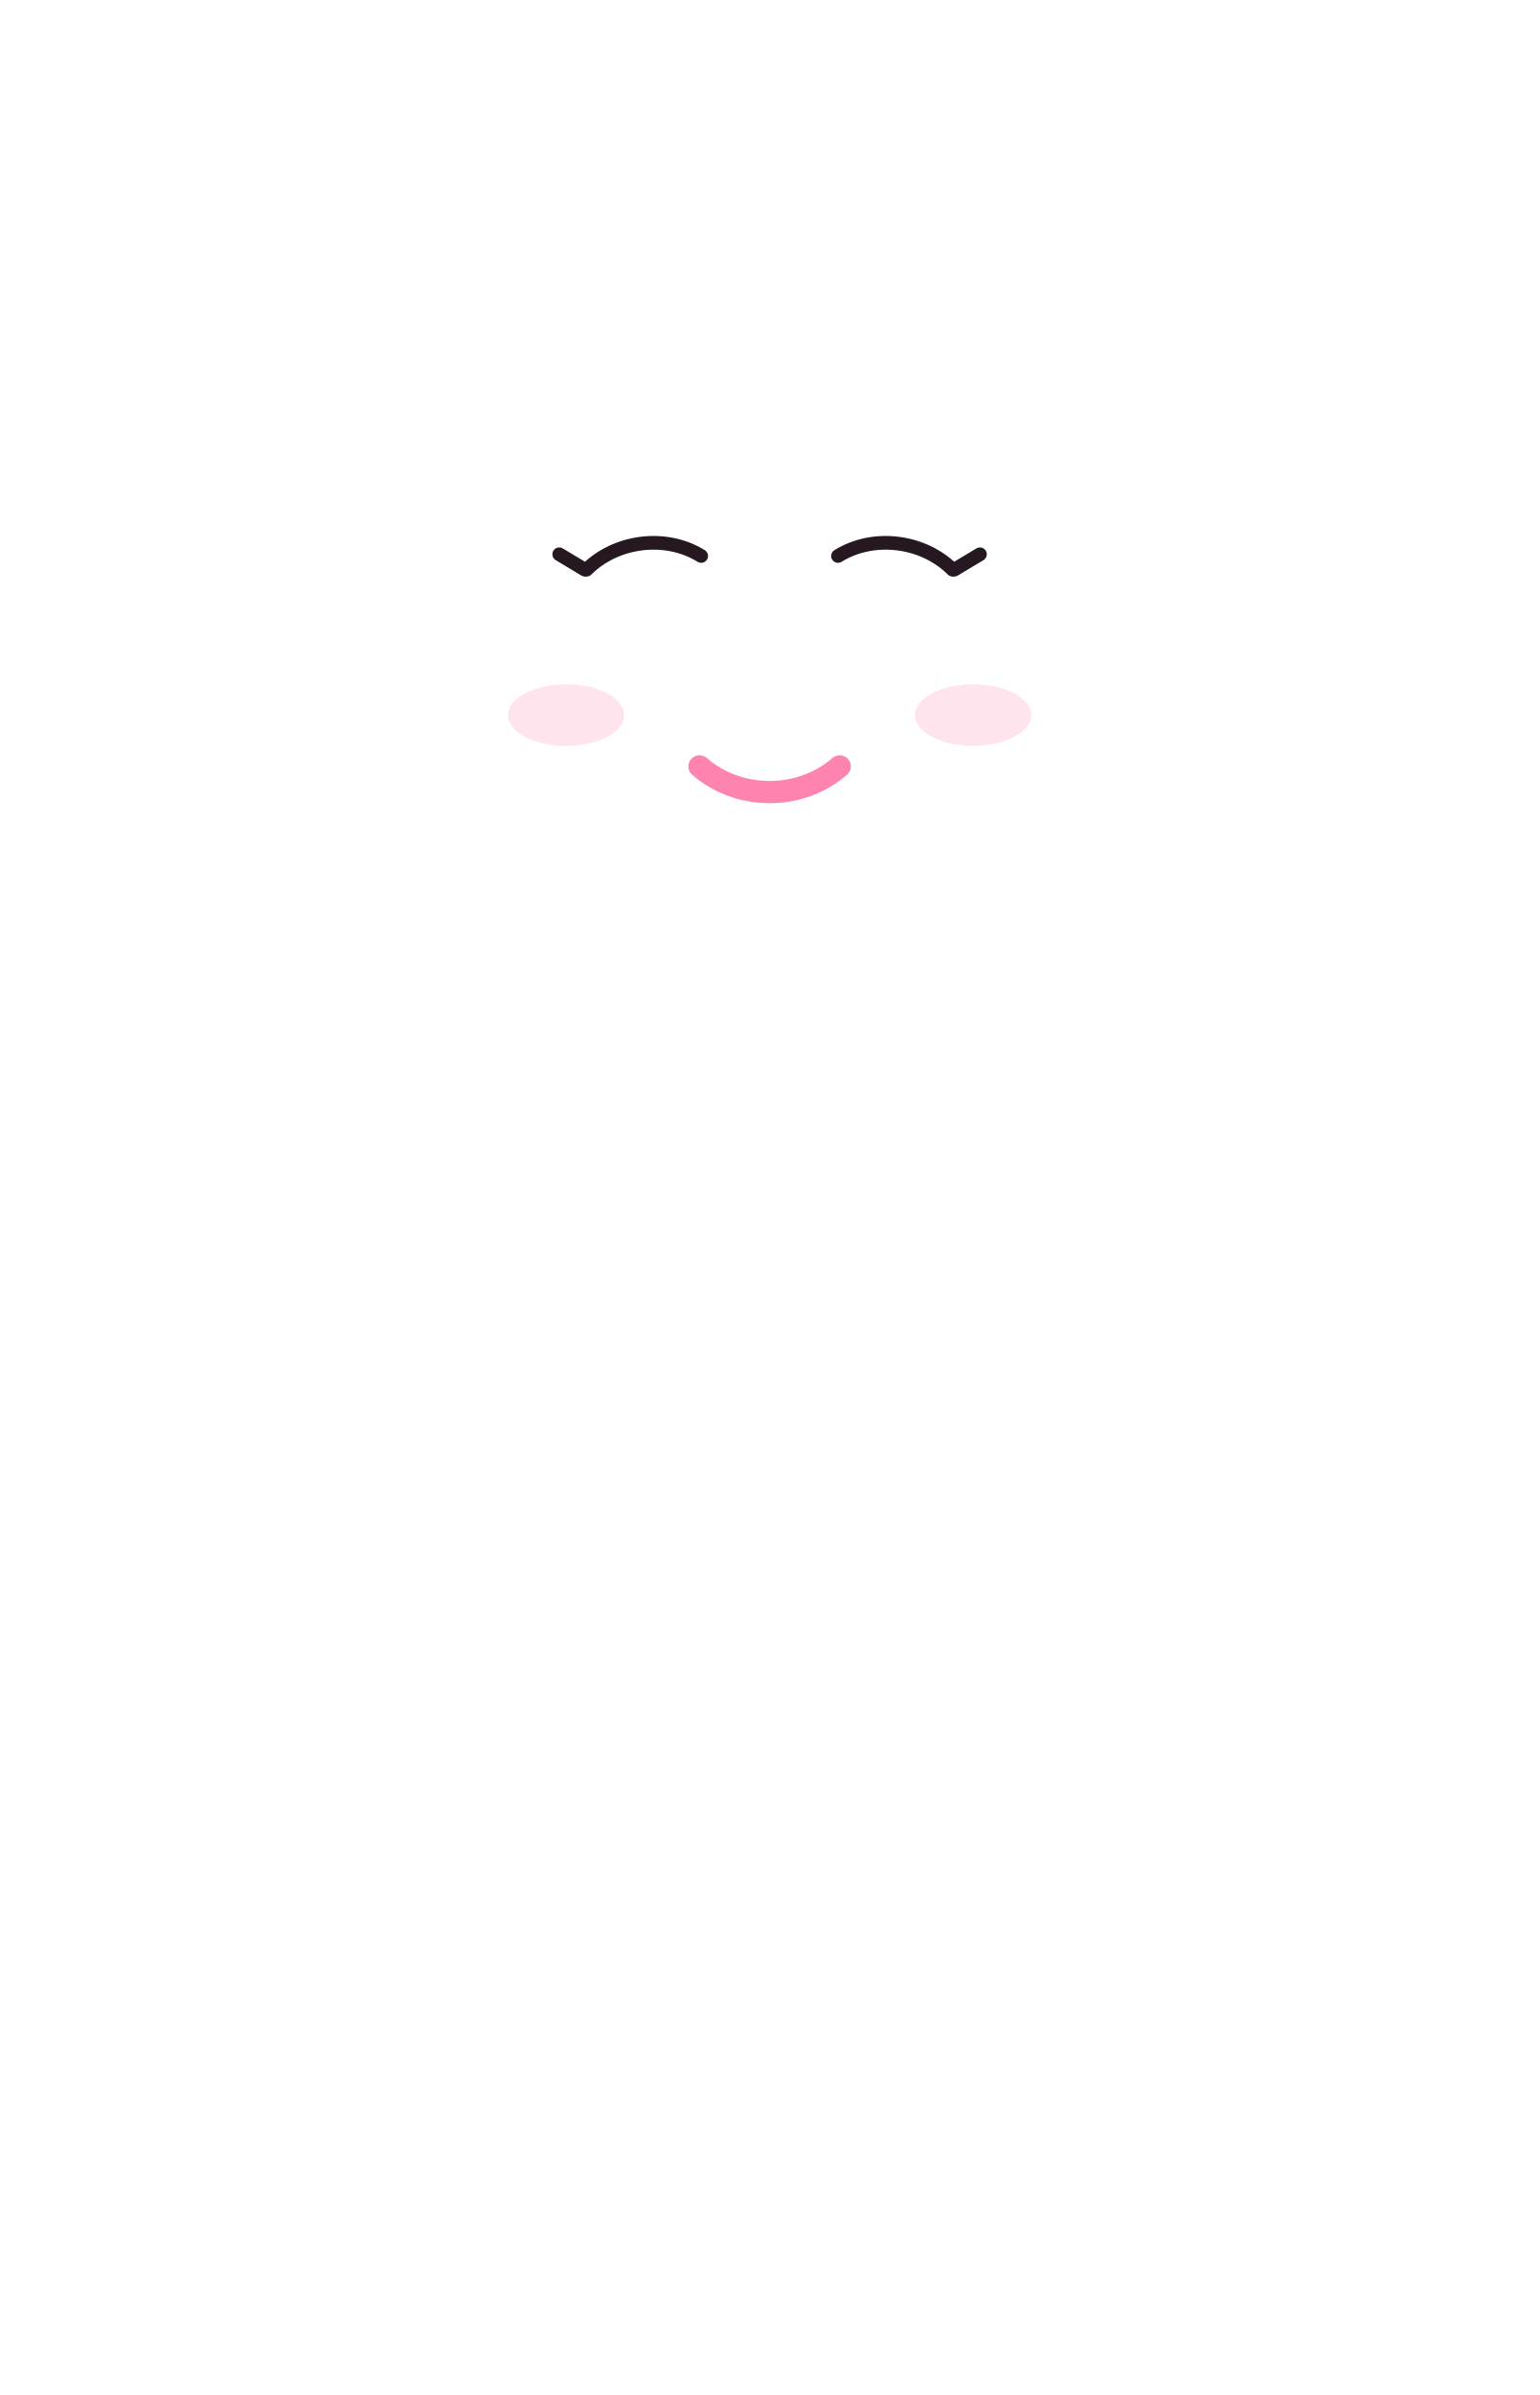
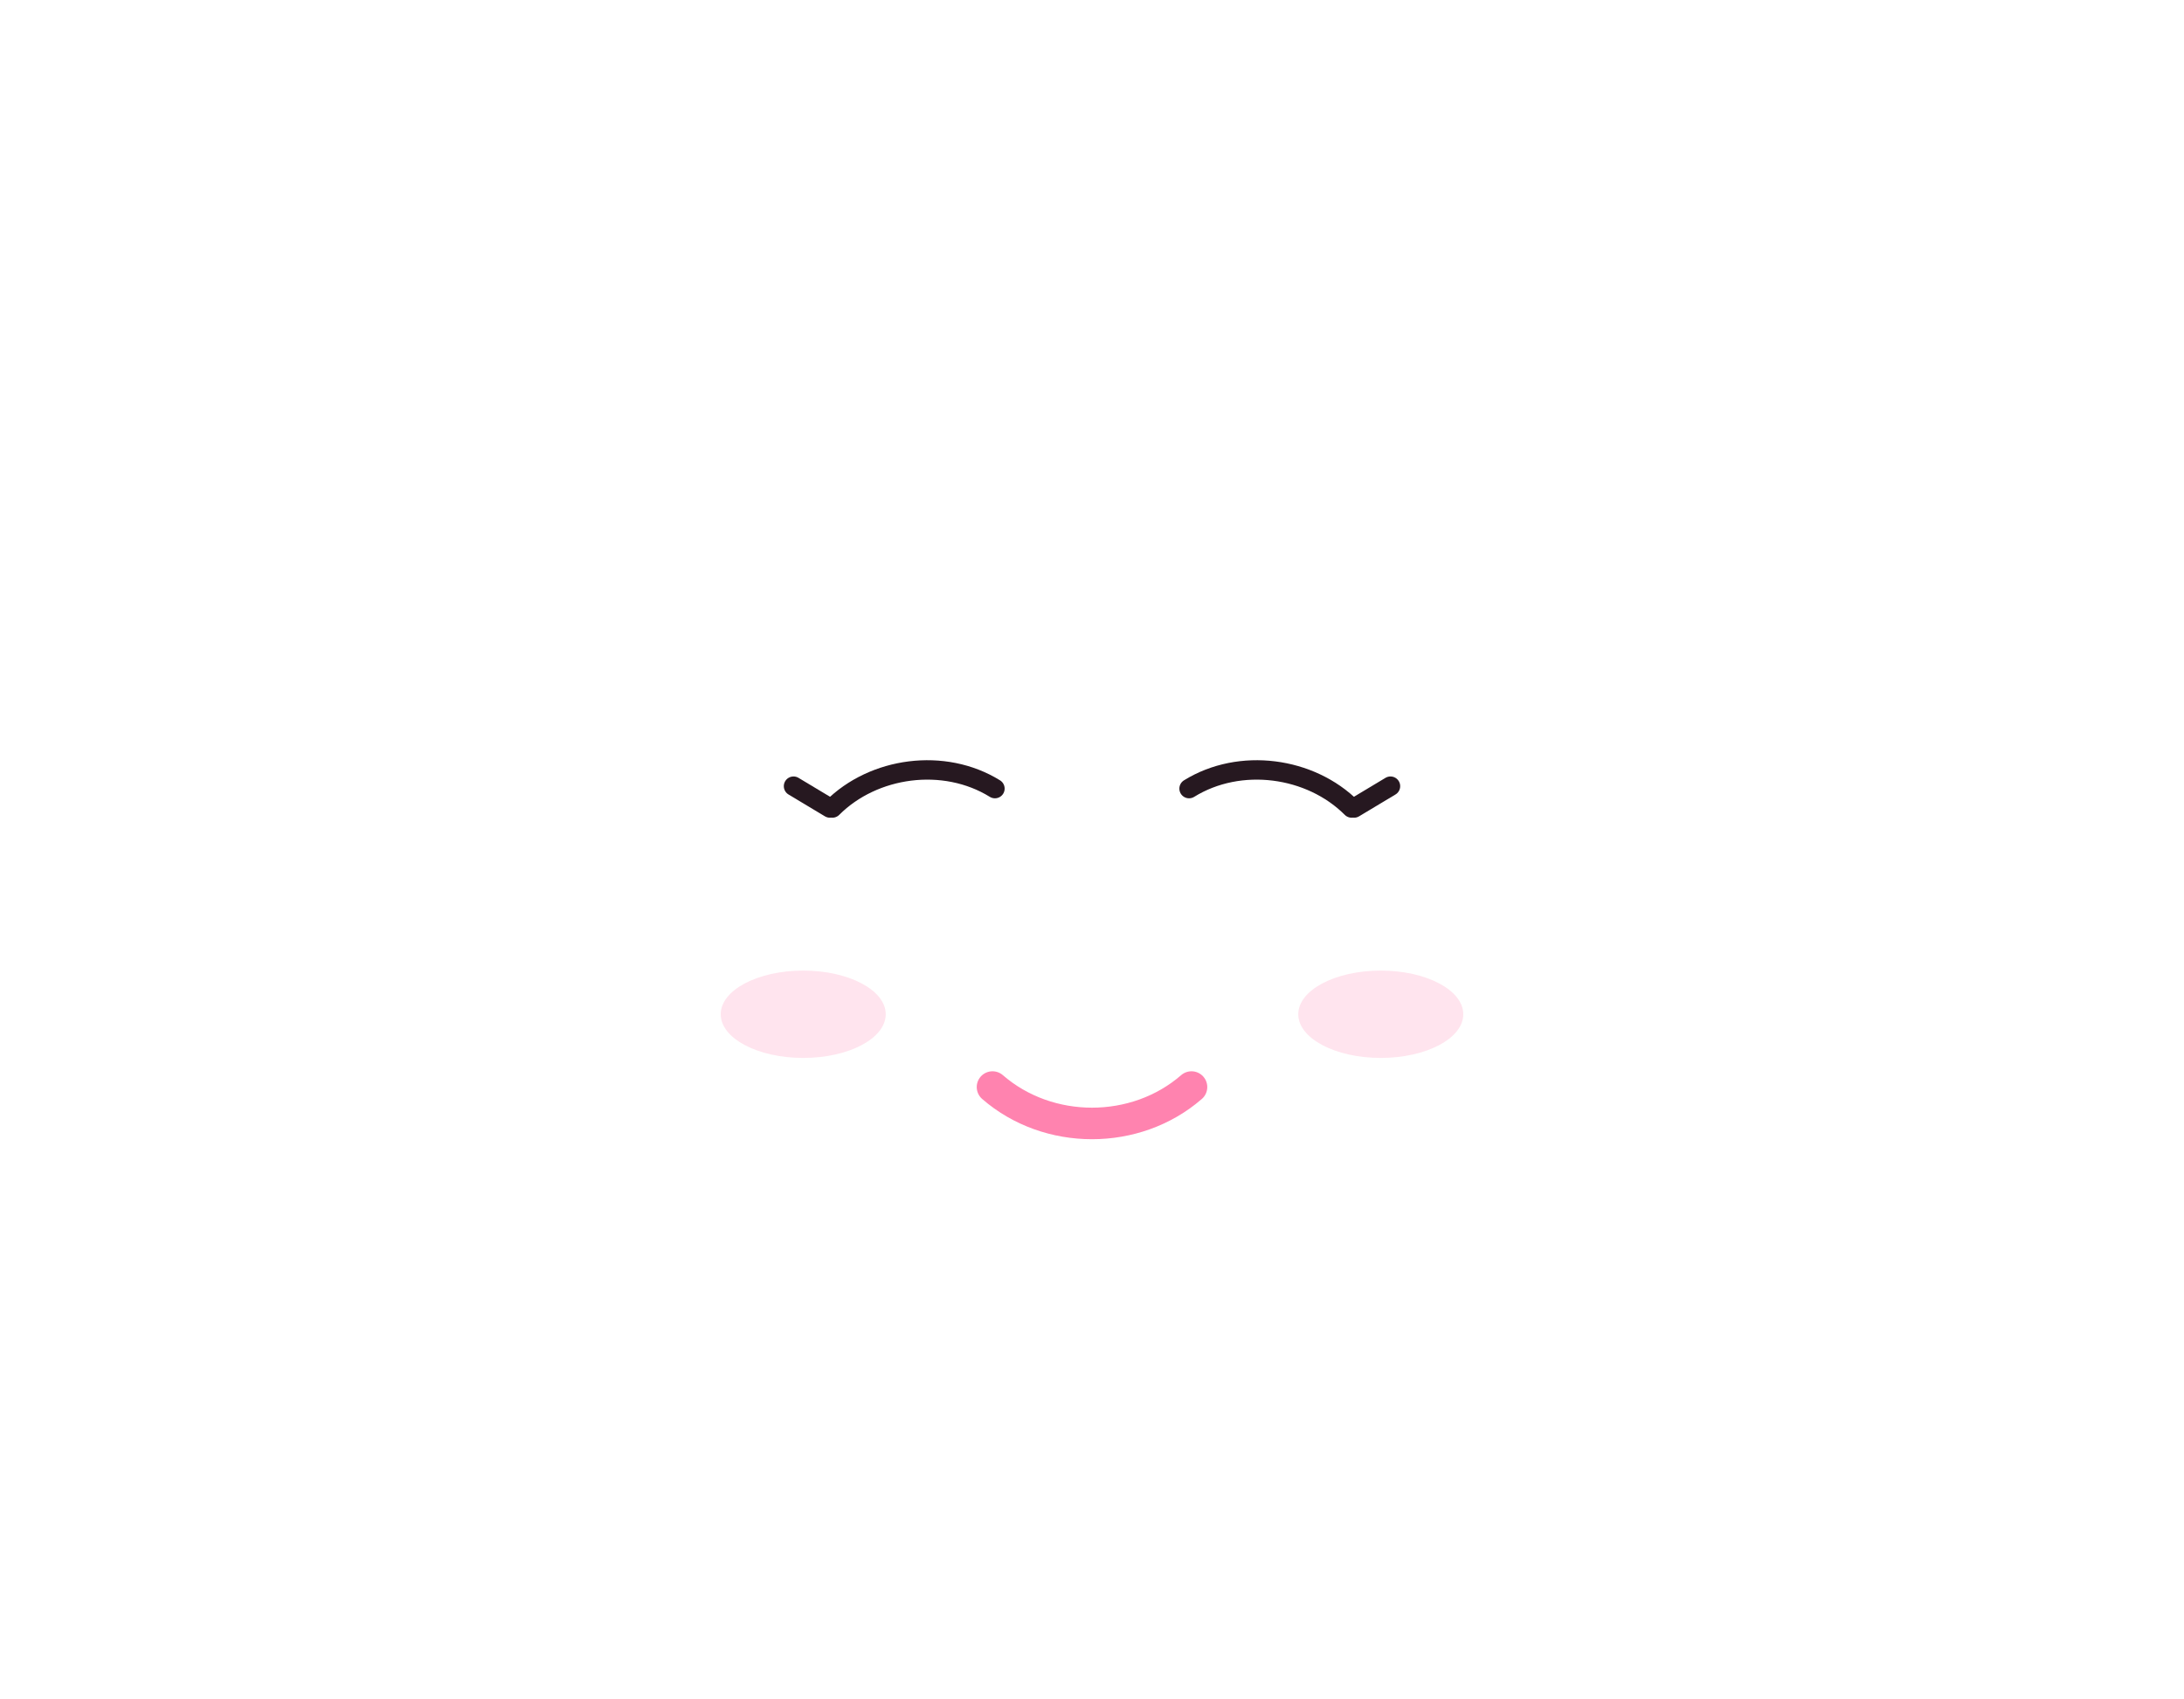
- <svg xmlns="http://www.w3.org/2000/svg" viewBox="0 0 900 1400" fill="none">
+ <svg xmlns="http://www.w3.org/2000/svg" viewBox="0 0 900 700" fill="none">
  <path d="M343 333C360 316 389 312 410 325" stroke="#261820" stroke-linecap="round" stroke-width="8" />
  <path d="M342 333L327 324" stroke="#261820" stroke-linecap="round" stroke-width="8" />
  <path d="M557 333C540 316 511 312 490 325" stroke="#261820" stroke-linecap="round" stroke-width="8" />
  <path d="M558 333L573 324" stroke="#261820" stroke-linecap="round" stroke-width="8" />
  <ellipse cx="331" cy="418" rx="34" ry="18" fill="#FFC5D9" opacity=".46" />
  <ellipse cx="569" cy="418" rx="34" ry="18" fill="#FFC5D9" opacity=".46" />
  <path d="M409 448C432 468 468 468 491 448" stroke="#FF83AF" stroke-linecap="round" stroke-width="13" />
</svg>
